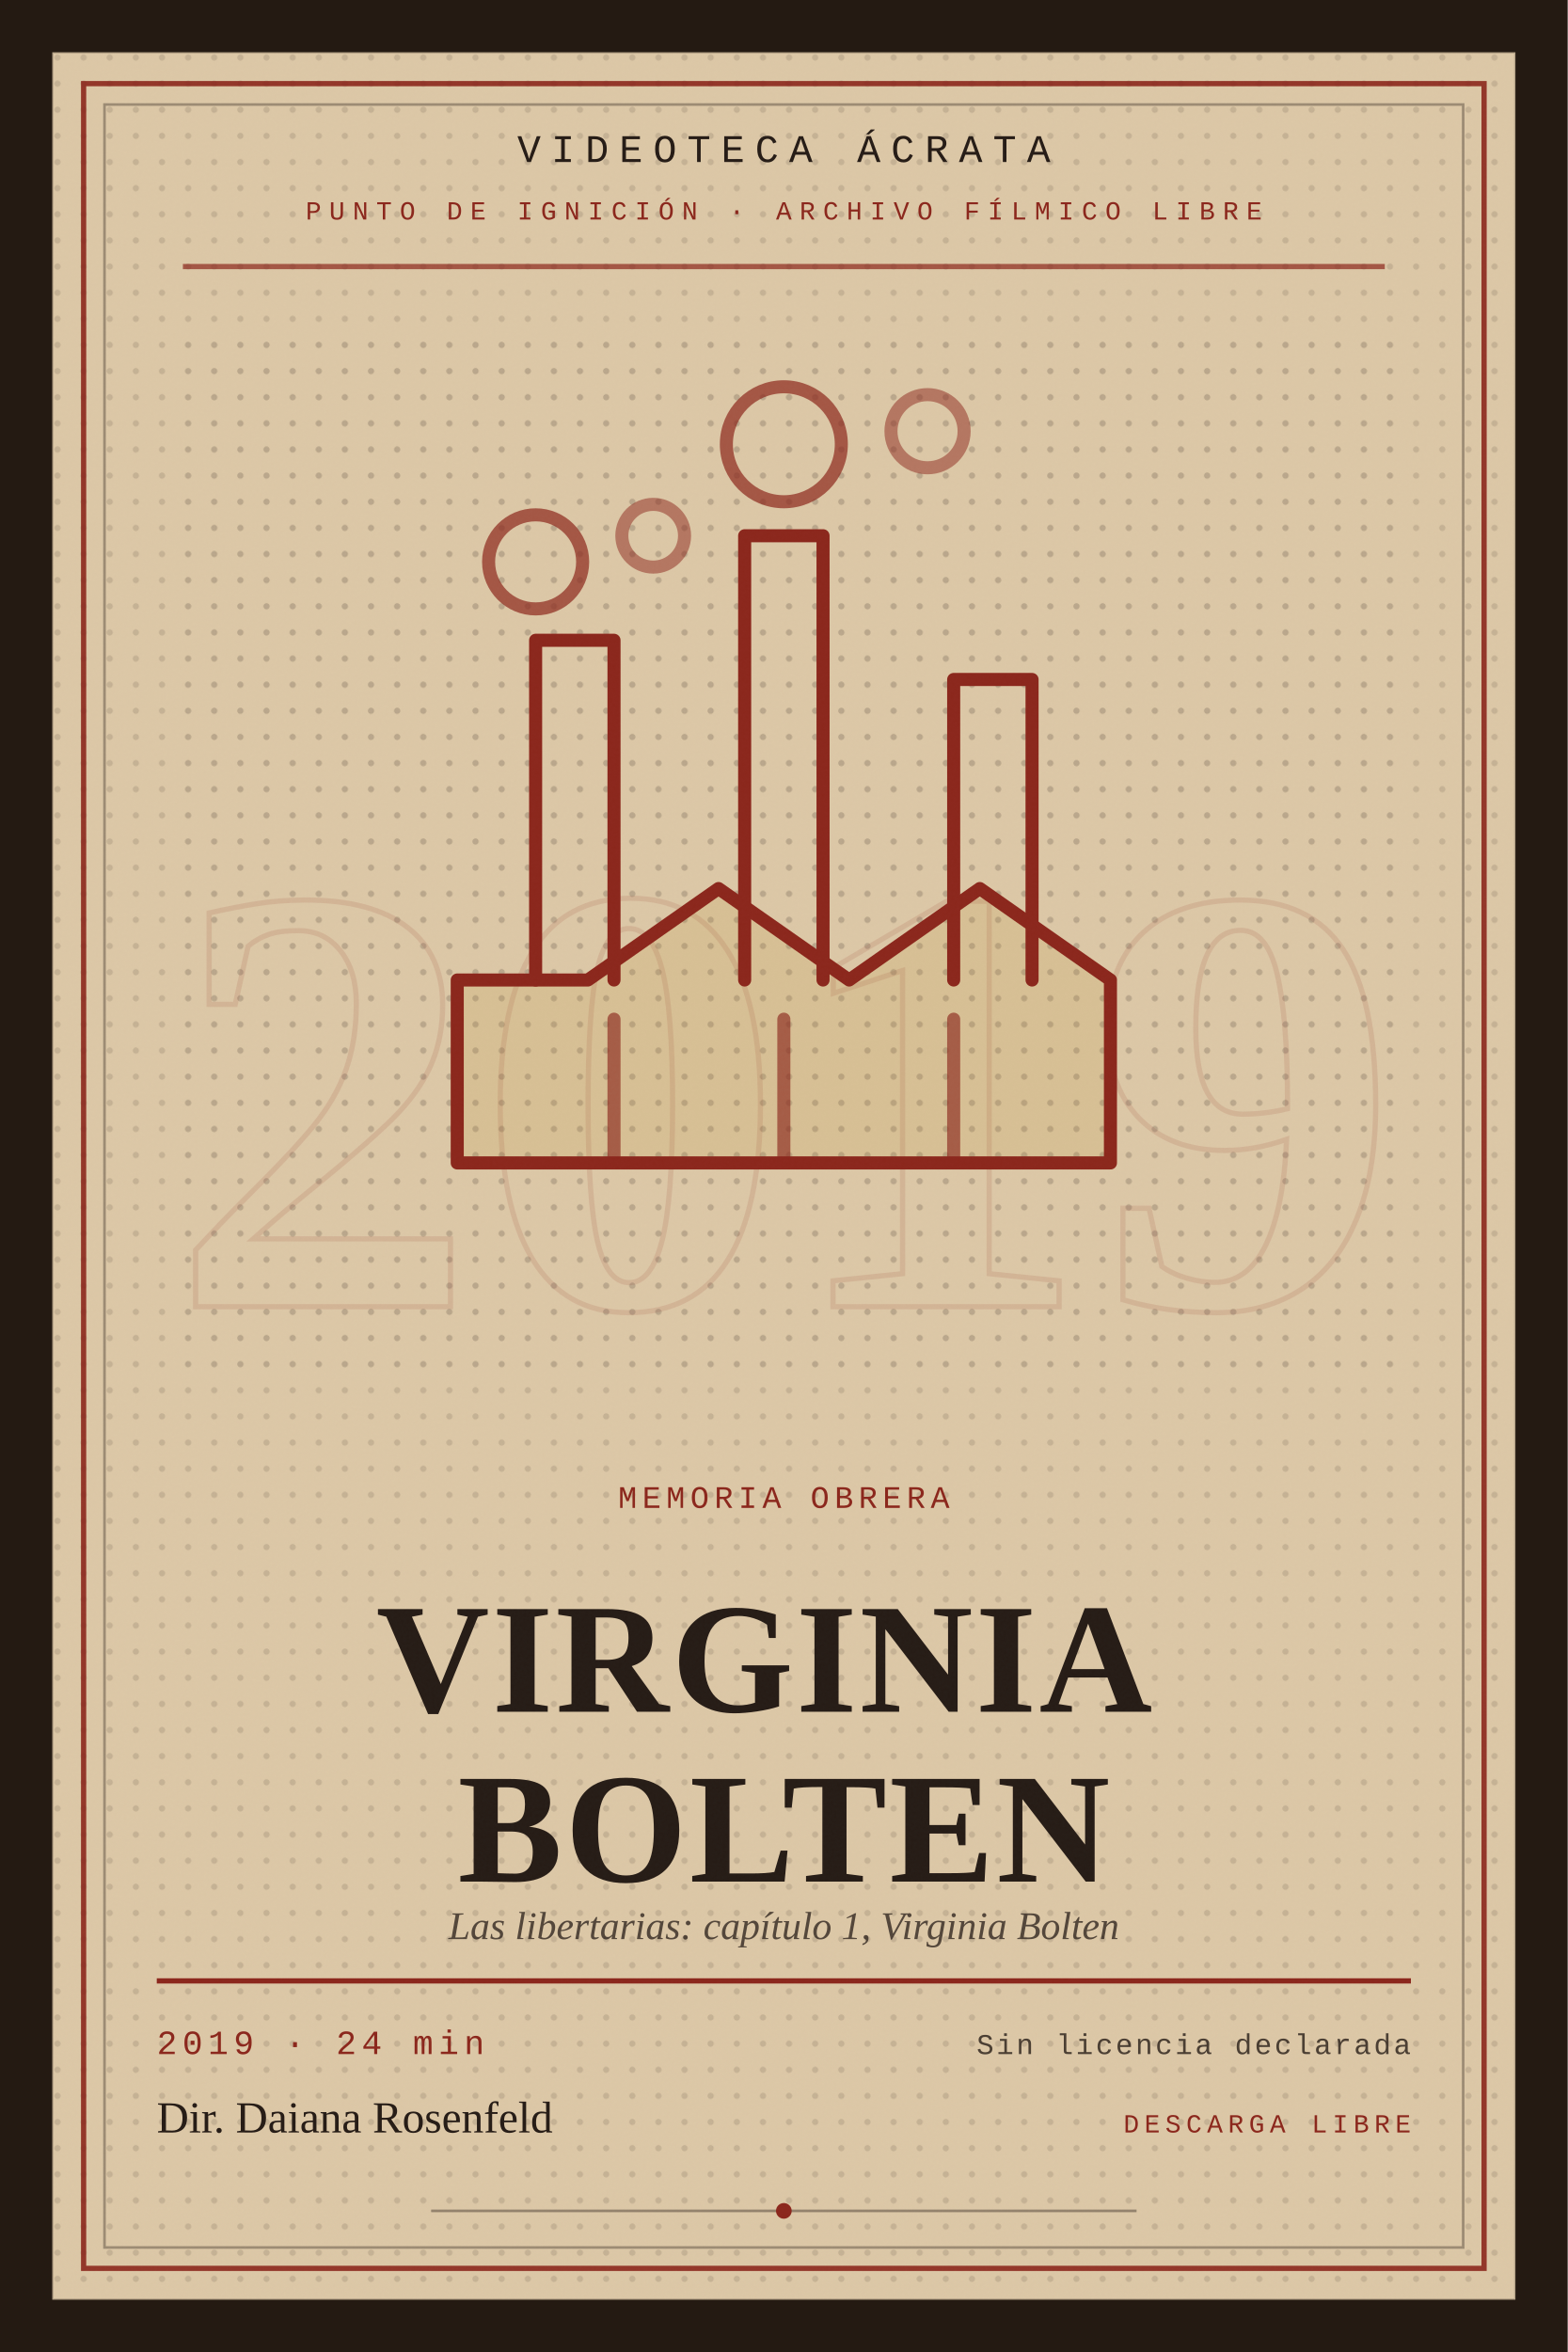
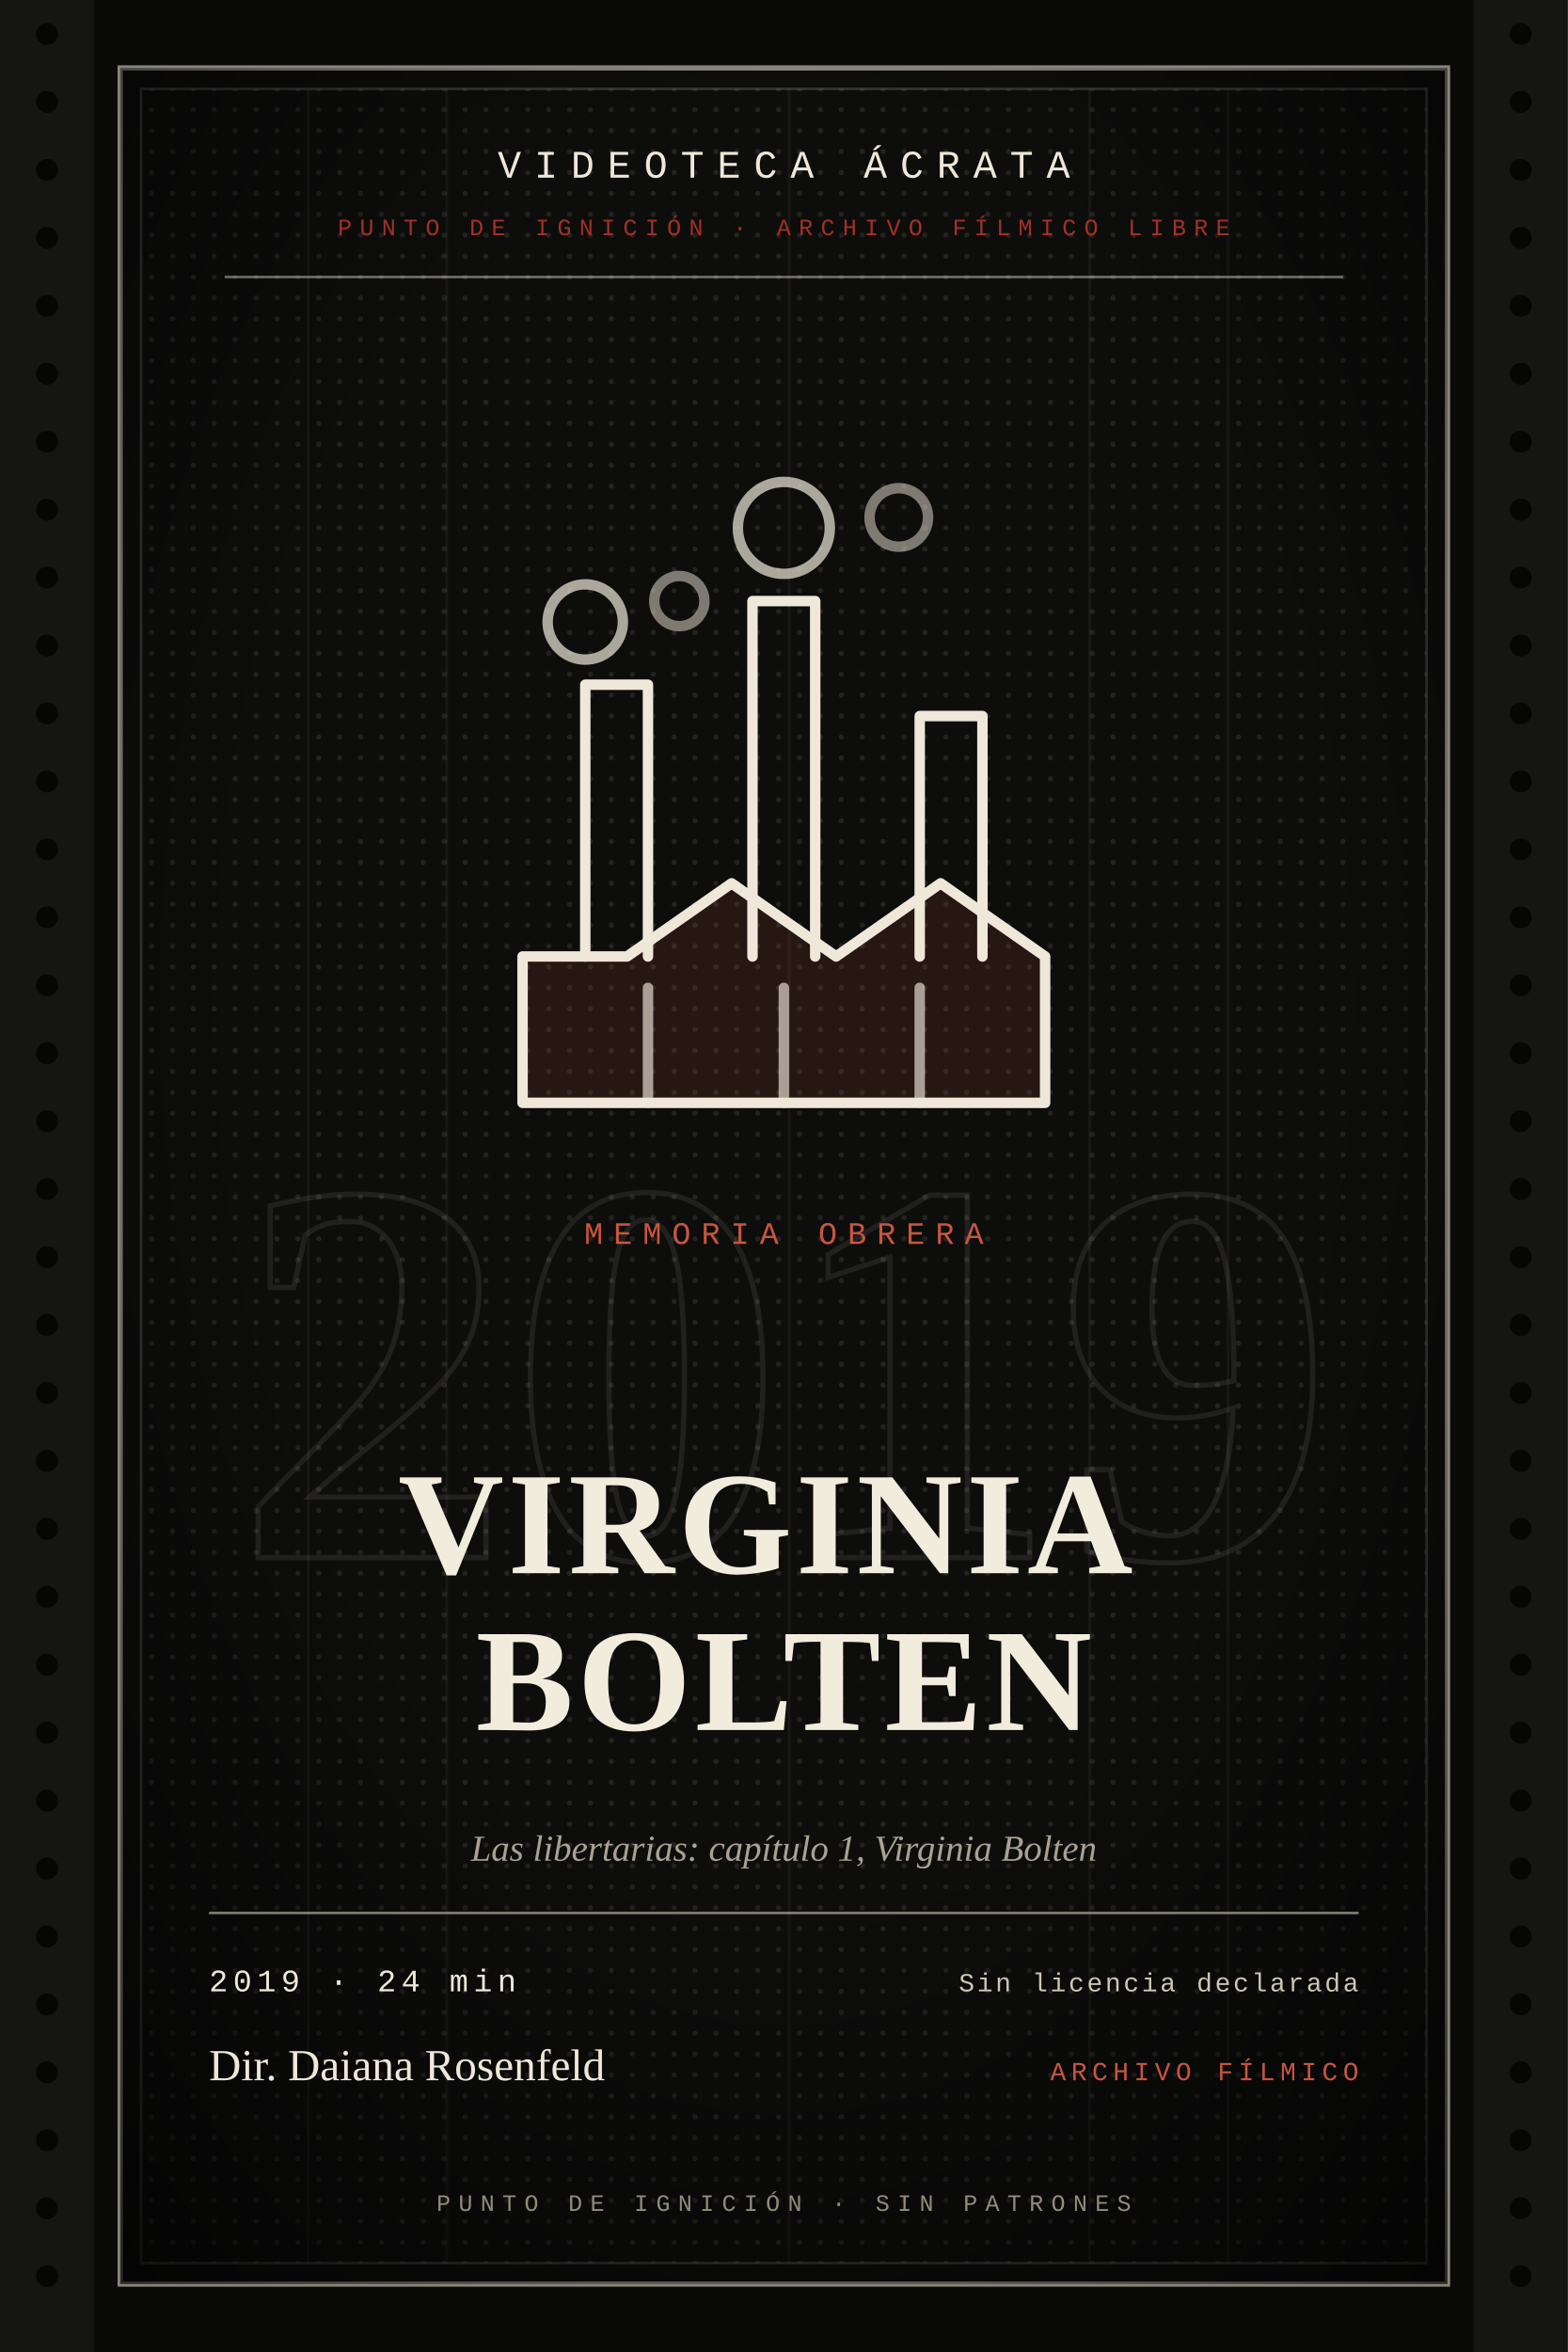
<svg xmlns="http://www.w3.org/2000/svg" viewBox="0 0 600 900" width="600" height="900" role="img" aria-labelledby="titulo-virginia-bolten desc-virginia-bolten">
  <defs>
-     <pattern id="trama" width="10" height="10" patternUnits="userSpaceOnUse">
-       <circle cx="2" cy="2" r="1.2" fill="#251b15" opacity=".18" />
+     <pattern id="grano-n" width="8" height="8" patternUnits="userSpaceOnUse">
+       <circle cx="2" cy="2" r="1" fill="#f2ecdc" opacity=".14" />
    </pattern>
-     <filter id="grano" x="0" y="0" width="100%" height="100%">
-       <feTurbulence type="fractalNoise" baseFrequency=".85" numOctaves="3" stitchTiles="stitch" result="ruido" />
-       <feColorMatrix in="ruido" type="saturate" values="0" result="gris" />
-       <feComponentTransfer in="gris" result="tenue">
-         <feFuncA type="table" tableValues="0 .12" />
-       </feComponentTransfer>
-       <feBlend in="SourceGraphic" in2="tenue" mode="multiply" />
-     </filter>
+     <radialGradient id="vineta-n" cx=".5" cy=".42" r=".78">
+       <stop offset="52%" stop-color="#000" stop-opacity="0" />
+       <stop offset="100%" stop-color="#000" stop-opacity=".72" />
+     </radialGradient>
  </defs>
-   <rect width="600" height="900" fill="#241a12" />
-   <rect x="20" y="20" width="560" height="860" fill="#dcc7a6" />
-   <rect x="20" y="20" width="560" height="860" fill="url(#trama)" opacity=".7" />
-   <rect x="32" y="32" width="536" height="836" fill="none" stroke="#8b261b" stroke-width="2" opacity=".9" />
-   <rect x="40" y="40" width="520" height="820" fill="none" stroke="#251b15" stroke-width="1" opacity=".35" />
-   <text x="300" y="62" text-anchor="middle" font-family="'Special Elite', 'Courier New', monospace" font-size="15" letter-spacing="4" fill="#251b15">VIDEOTECA ÁCRATA</text>
-   <text x="300" y="84" text-anchor="middle" font-family="'Special Elite', 'Courier New', monospace" font-size="10" letter-spacing="3" fill="#8b261b">PUNTO DE IGNICIÓN · ARCHIVO FÍLMICO LIBRE</text>
-   <path d="M70 102 L530 102" stroke="#8b261b" stroke-width="2" opacity=".7" />
-   <text x="300" y="500" text-anchor="middle" font-family="Georgia, 'Times New Roman', serif" font-weight="700" font-size="235" fill="none" stroke="#8b261b" stroke-width="2" opacity=".12">2019</text>
-   <rect x="65" y="125" width="470" height="405" fill="url(#trama)" opacity=".4" />
-   <g transform="translate(300 320) scale(1)">
+   <rect width="600" height="900" fill="#0a0a09" />
+   <rect x="0" y="0" width="36" height="900" fill="#151513" />
+   <rect x="564" y="0" width="36" height="900" fill="#151513" />
+   <g fill="#060605">
+     <circle cx="18" cy="13" r="4.2" />
+     <circle cx="582" cy="13" r="4.2" />
+     <circle cx="18" cy="39" r="4.2" />
+     <circle cx="582" cy="39" r="4.2" />
+     <circle cx="18" cy="65" r="4.2" />
+     <circle cx="582" cy="65" r="4.2" />
+     <circle cx="18" cy="91" r="4.2" />
+     <circle cx="582" cy="91" r="4.2" />
+     <circle cx="18" cy="117" r="4.2" />
+     <circle cx="582" cy="117" r="4.2" />
+     <circle cx="18" cy="143" r="4.2" />
+     <circle cx="582" cy="143" r="4.2" />
+     <circle cx="18" cy="169" r="4.2" />
+     <circle cx="582" cy="169" r="4.2" />
+     <circle cx="18" cy="195" r="4.2" />
+     <circle cx="582" cy="195" r="4.2" />
+     <circle cx="18" cy="221" r="4.2" />
+     <circle cx="582" cy="221" r="4.2" />
+     <circle cx="18" cy="247" r="4.2" />
+     <circle cx="582" cy="247" r="4.2" />
+     <circle cx="18" cy="273" r="4.2" />
+     <circle cx="582" cy="273" r="4.2" />
+     <circle cx="18" cy="299" r="4.2" />
+     <circle cx="582" cy="299" r="4.2" />
+     <circle cx="18" cy="325" r="4.2" />
+     <circle cx="582" cy="325" r="4.2" />
+     <circle cx="18" cy="351" r="4.2" />
+     <circle cx="582" cy="351" r="4.2" />
+     <circle cx="18" cy="377" r="4.2" />
+     <circle cx="582" cy="377" r="4.2" />
+     <circle cx="18" cy="403" r="4.2" />
+     <circle cx="582" cy="403" r="4.2" />
+     <circle cx="18" cy="429" r="4.2" />
+     <circle cx="582" cy="429" r="4.2" />
+     <circle cx="18" cy="455" r="4.2" />
+     <circle cx="582" cy="455" r="4.2" />
+     <circle cx="18" cy="481" r="4.2" />
+     <circle cx="582" cy="481" r="4.2" />
+     <circle cx="18" cy="507" r="4.2" />
+     <circle cx="582" cy="507" r="4.2" />
+     <circle cx="18" cy="533" r="4.2" />
+     <circle cx="582" cy="533" r="4.2" />
+     <circle cx="18" cy="559" r="4.2" />
+     <circle cx="582" cy="559" r="4.2" />
+     <circle cx="18" cy="585" r="4.2" />
+     <circle cx="582" cy="585" r="4.2" />
+     <circle cx="18" cy="611" r="4.2" />
+     <circle cx="582" cy="611" r="4.2" />
+     <circle cx="18" cy="637" r="4.2" />
+     <circle cx="582" cy="637" r="4.2" />
+     <circle cx="18" cy="663" r="4.2" />
+     <circle cx="582" cy="663" r="4.2" />
+     <circle cx="18" cy="689" r="4.2" />
+     <circle cx="582" cy="689" r="4.2" />
+     <circle cx="18" cy="715" r="4.2" />
+     <circle cx="582" cy="715" r="4.2" />
+     <circle cx="18" cy="741" r="4.2" />
+     <circle cx="582" cy="741" r="4.2" />
+     <circle cx="18" cy="767" r="4.2" />
+     <circle cx="582" cy="767" r="4.2" />
+     <circle cx="18" cy="793" r="4.2" />
+     <circle cx="582" cy="793" r="4.2" />
+     <circle cx="18" cy="819" r="4.2" />
+     <circle cx="582" cy="819" r="4.2" />
+     <circle cx="18" cy="845" r="4.2" />
+     <circle cx="582" cy="845" r="4.2" />
+     <circle cx="18" cy="871" r="4.2" />
+     <circle cx="582" cy="871" r="4.2" />
+   </g>
+   <rect x="46" y="26" width="508" height="848" fill="#0d0d0c" stroke="#efe8d8" stroke-width="2" stroke-opacity=".55" />
+   <rect x="54" y="34" width="492" height="832" fill="none" stroke="#efe8d8" stroke-width="1" stroke-opacity=".18" />
+   <rect x="54" y="34" width="492" height="832" fill="url(#grano-n)" opacity=".7" />
+   <g stroke="#efe8d8" stroke-opacity=".055" stroke-width="1">
+     <path d="M118 34V866" />
+     <path d="M171 34V866" />
+     <path d="M302 34V866" />
+     <path d="M417 34V866" />
+     <path d="M470 34V866" />
+   </g>
+   <rect x="46" y="26" width="508" height="848" fill="url(#vineta-n)" />
+   <text x="300" y="68" text-anchor="middle" font-family="'Courier Prime', 'Courier New', monospace" font-size="15" letter-spacing="5" fill="#efe8d8">VIDEOTECA ÁCRATA</text>
+   <text x="300" y="90" text-anchor="middle" font-family="'Courier Prime', 'Courier New', monospace" font-size="9" letter-spacing="3" fill="#a33124">PUNTO DE IGNICIÓN · ARCHIVO FÍLMICO LIBRE</text>
+   <path d="M86 106 L514 106" stroke="#efe8d8" stroke-width="1" stroke-opacity=".42" />
+   <text x="300" y="596" text-anchor="middle" font-family="Georgia, 'Times New Roman', serif" font-weight="700" font-size="210" fill="none" stroke="#efe8d8" stroke-width="2" stroke-opacity=".09">2019</text>
+   <g transform="translate(300 322) scale(0.8)">
    <g>
-       <path d="M-125 55 L-125 125 L125 125 L125 55 L75 20 L25 55 L-25 20 L-75 55 Z" fill="#b98a24" opacity=".14" />
-       <path d="M-125 55 L-125 125 L125 125 L125 55 L75 20 L25 55 L-25 20 L-75 55 Z" fill="none" stroke="#8b261b" stroke-width="5" stroke-linecap="round" stroke-linejoin="round" />
-       <path d="M-95 55 L-95 -75 L-65 -75 L-65 55" fill="none" stroke="#8b261b" stroke-width="5" stroke-linecap="round" stroke-linejoin="round" />
-       <path d="M-15 55 L-15 -115 L15 -115 L15 55" fill="none" stroke="#8b261b" stroke-width="5" stroke-linecap="round" stroke-linejoin="round" />
-       <path d="M65 55 L65 -60 L95 -60 L95 55" fill="none" stroke="#8b261b" stroke-width="5" stroke-linecap="round" stroke-linejoin="round" />
-       <path d="M-65 125 L-65 70 M0 125 L0 70 M65 125 L65 70" fill="none" stroke="#8b261b" stroke-width="5" stroke-linecap="round" stroke-linejoin="round" opacity=".65" />
-       <circle cx="-95" cy="-105" r="18" fill="none" stroke="#8b261b" stroke-width="5" stroke-linecap="round" stroke-linejoin="round" opacity=".7" />
-       <circle cx="-50" cy="-115" r="12" fill="none" stroke="#8b261b" stroke-width="5" stroke-linecap="round" stroke-linejoin="round" opacity=".5" />
-       <circle cx="0" cy="-150" r="22" fill="none" stroke="#8b261b" stroke-width="5" stroke-linecap="round" stroke-linejoin="round" opacity=".7" />
-       <circle cx="55" cy="-155" r="14" fill="none" stroke="#8b261b" stroke-width="5" stroke-linecap="round" stroke-linejoin="round" opacity=".5" />
+       <path d="M-125 55 L-125 125 L125 125 L125 55 L75 20 L25 55 L-25 20 L-75 55 Z" fill="#c8563f" opacity=".14" />
+       <path d="M-125 55 L-125 125 L125 125 L125 55 L75 20 L25 55 L-25 20 L-75 55 Z" fill="none" stroke="#efe8d8" stroke-width="5" stroke-linecap="round" stroke-linejoin="round" />
+       <path d="M-95 55 L-95 -75 L-65 -75 L-65 55" fill="none" stroke="#efe8d8" stroke-width="5" stroke-linecap="round" stroke-linejoin="round" />
+       <path d="M-15 55 L-15 -115 L15 -115 L15 55" fill="none" stroke="#efe8d8" stroke-width="5" stroke-linecap="round" stroke-linejoin="round" />
+       <path d="M65 55 L65 -60 L95 -60 L95 55" fill="none" stroke="#efe8d8" stroke-width="5" stroke-linecap="round" stroke-linejoin="round" />
+       <path d="M-65 125 L-65 70 M0 125 L0 70 M65 125 L65 70" fill="none" stroke="#efe8d8" stroke-width="5" stroke-linecap="round" stroke-linejoin="round" opacity=".65" />
+       <circle cx="-95" cy="-105" r="18" fill="none" stroke="#efe8d8" stroke-width="5" stroke-linecap="round" stroke-linejoin="round" opacity=".7" />
+       <circle cx="-50" cy="-115" r="12" fill="none" stroke="#efe8d8" stroke-width="5" stroke-linecap="round" stroke-linejoin="round" opacity=".5" />
+       <circle cx="0" cy="-150" r="22" fill="none" stroke="#efe8d8" stroke-width="5" stroke-linecap="round" stroke-linejoin="round" opacity=".7" />
+       <circle cx="55" cy="-155" r="14" fill="none" stroke="#efe8d8" stroke-width="5" stroke-linecap="round" stroke-linejoin="round" opacity=".5" />
    </g>
  </g>
-   <text x="300" y="577" text-anchor="middle" font-family="'Special Elite', 'Courier New', monospace" font-size="12" letter-spacing="2" fill="#8b261b">MEMORIA OBRERA</text>
-   <text text-anchor="middle" font-family="Georgia, 'Times New Roman', serif" font-weight="700" font-size="60" letter-spacing="1" fill="#251b15">
-     <tspan x="300" y="655">VIRGINIA</tspan>
-     <tspan x="300" y="720">BOLTEN</tspan>
+   <text x="300" y="476" text-anchor="middle" font-family="'Courier Prime', 'Courier New', monospace" font-size="12" letter-spacing="4" fill="#c8563f">MEMORIA OBRERA</text>
+   <text text-anchor="middle" font-family="Georgia, 'Times New Roman', serif" font-weight="700" font-size="56" letter-spacing="1.5" fill="#f2ecdc">
+     <tspan x="300" y="602">VIRGINIA</tspan>
+     <tspan x="300" y="662">BOLTEN</tspan>
  </text>
-   <text x="300" y="742" text-anchor="middle" font-family="Georgia, 'Times New Roman', serif" font-style="italic" font-size="15" fill="#251b15" opacity=".75">Las libertarias: capítulo 1, Virginia Bolten</text>
-   <path d="M60 758 L540 758" stroke="#8b261b" stroke-width="2" />
-   <text x="60" y="786" font-family="'Special Elite', 'Courier New', monospace" font-size="13" letter-spacing="2" fill="#8b261b">2019 · 24 min</text>
-   <text x="540" y="786" text-anchor="end" font-family="'Special Elite', 'Courier New', monospace" font-size="11" letter-spacing="1" fill="#251b15" opacity=".8">Sin licencia declarada</text>
-   <text x="60" y="816" font-family="Georgia, 'Times New Roman', serif" font-size="17" fill="#251b15">Dir. Daiana Rosenfeld</text>
-   <text x="540" y="816" text-anchor="end" font-family="'Special Elite', 'Courier New', monospace" font-size="10" letter-spacing="2" fill="#8b261b">DESCARGA LIBRE</text>
-   <g transform="translate(300 846)">
-     <path d="M-135 0 L135 0" stroke="#251b15" stroke-width="1" opacity=".4" />
-     <circle cx="0" cy="0" r="3" fill="#8b261b" />
-   </g>
-   <rect x="20" y="20" width="560" height="860" fill="none" stroke="#251b15" stroke-width="1" opacity=".2" filter="url(#grano)" />
+   <text x="300" y="712" text-anchor="middle" font-family="Georgia, 'Times New Roman', serif" font-style="italic" font-size="14" fill="#cfc7b4" opacity=".8">Las libertarias: capítulo 1, Virginia Bolten</text>
+   <path d="M80 732 L520 732" stroke="#efe8d8" stroke-width="1" stroke-opacity=".5" />
+   <text x="80" y="762" font-family="'Courier Prime', 'Courier New', monospace" font-size="12" letter-spacing="2" fill="#efe8d8">2019 · 24 min</text>
+   <text x="520" y="762" text-anchor="end" font-family="'Courier Prime', 'Courier New', monospace" font-size="10" letter-spacing="1" fill="#cfc7b4">Sin licencia declarada</text>
+   <text x="80" y="796" font-family="Georgia, 'Times New Roman', serif" font-size="17" fill="#efe8d8">Dir. Daiana Rosenfeld</text>
+   <text x="520" y="796" text-anchor="end" font-family="'Courier Prime', 'Courier New', monospace" font-size="10" letter-spacing="2" fill="#c8563f">ARCHIVO FÍLMICO</text>
+   <text x="300" y="846" text-anchor="middle" font-family="'Courier Prime', 'Courier New', monospace" font-size="9" letter-spacing="3" fill="#948c79">PUNTO DE IGNICIÓN · SIN PATRONES</text>
</svg>
